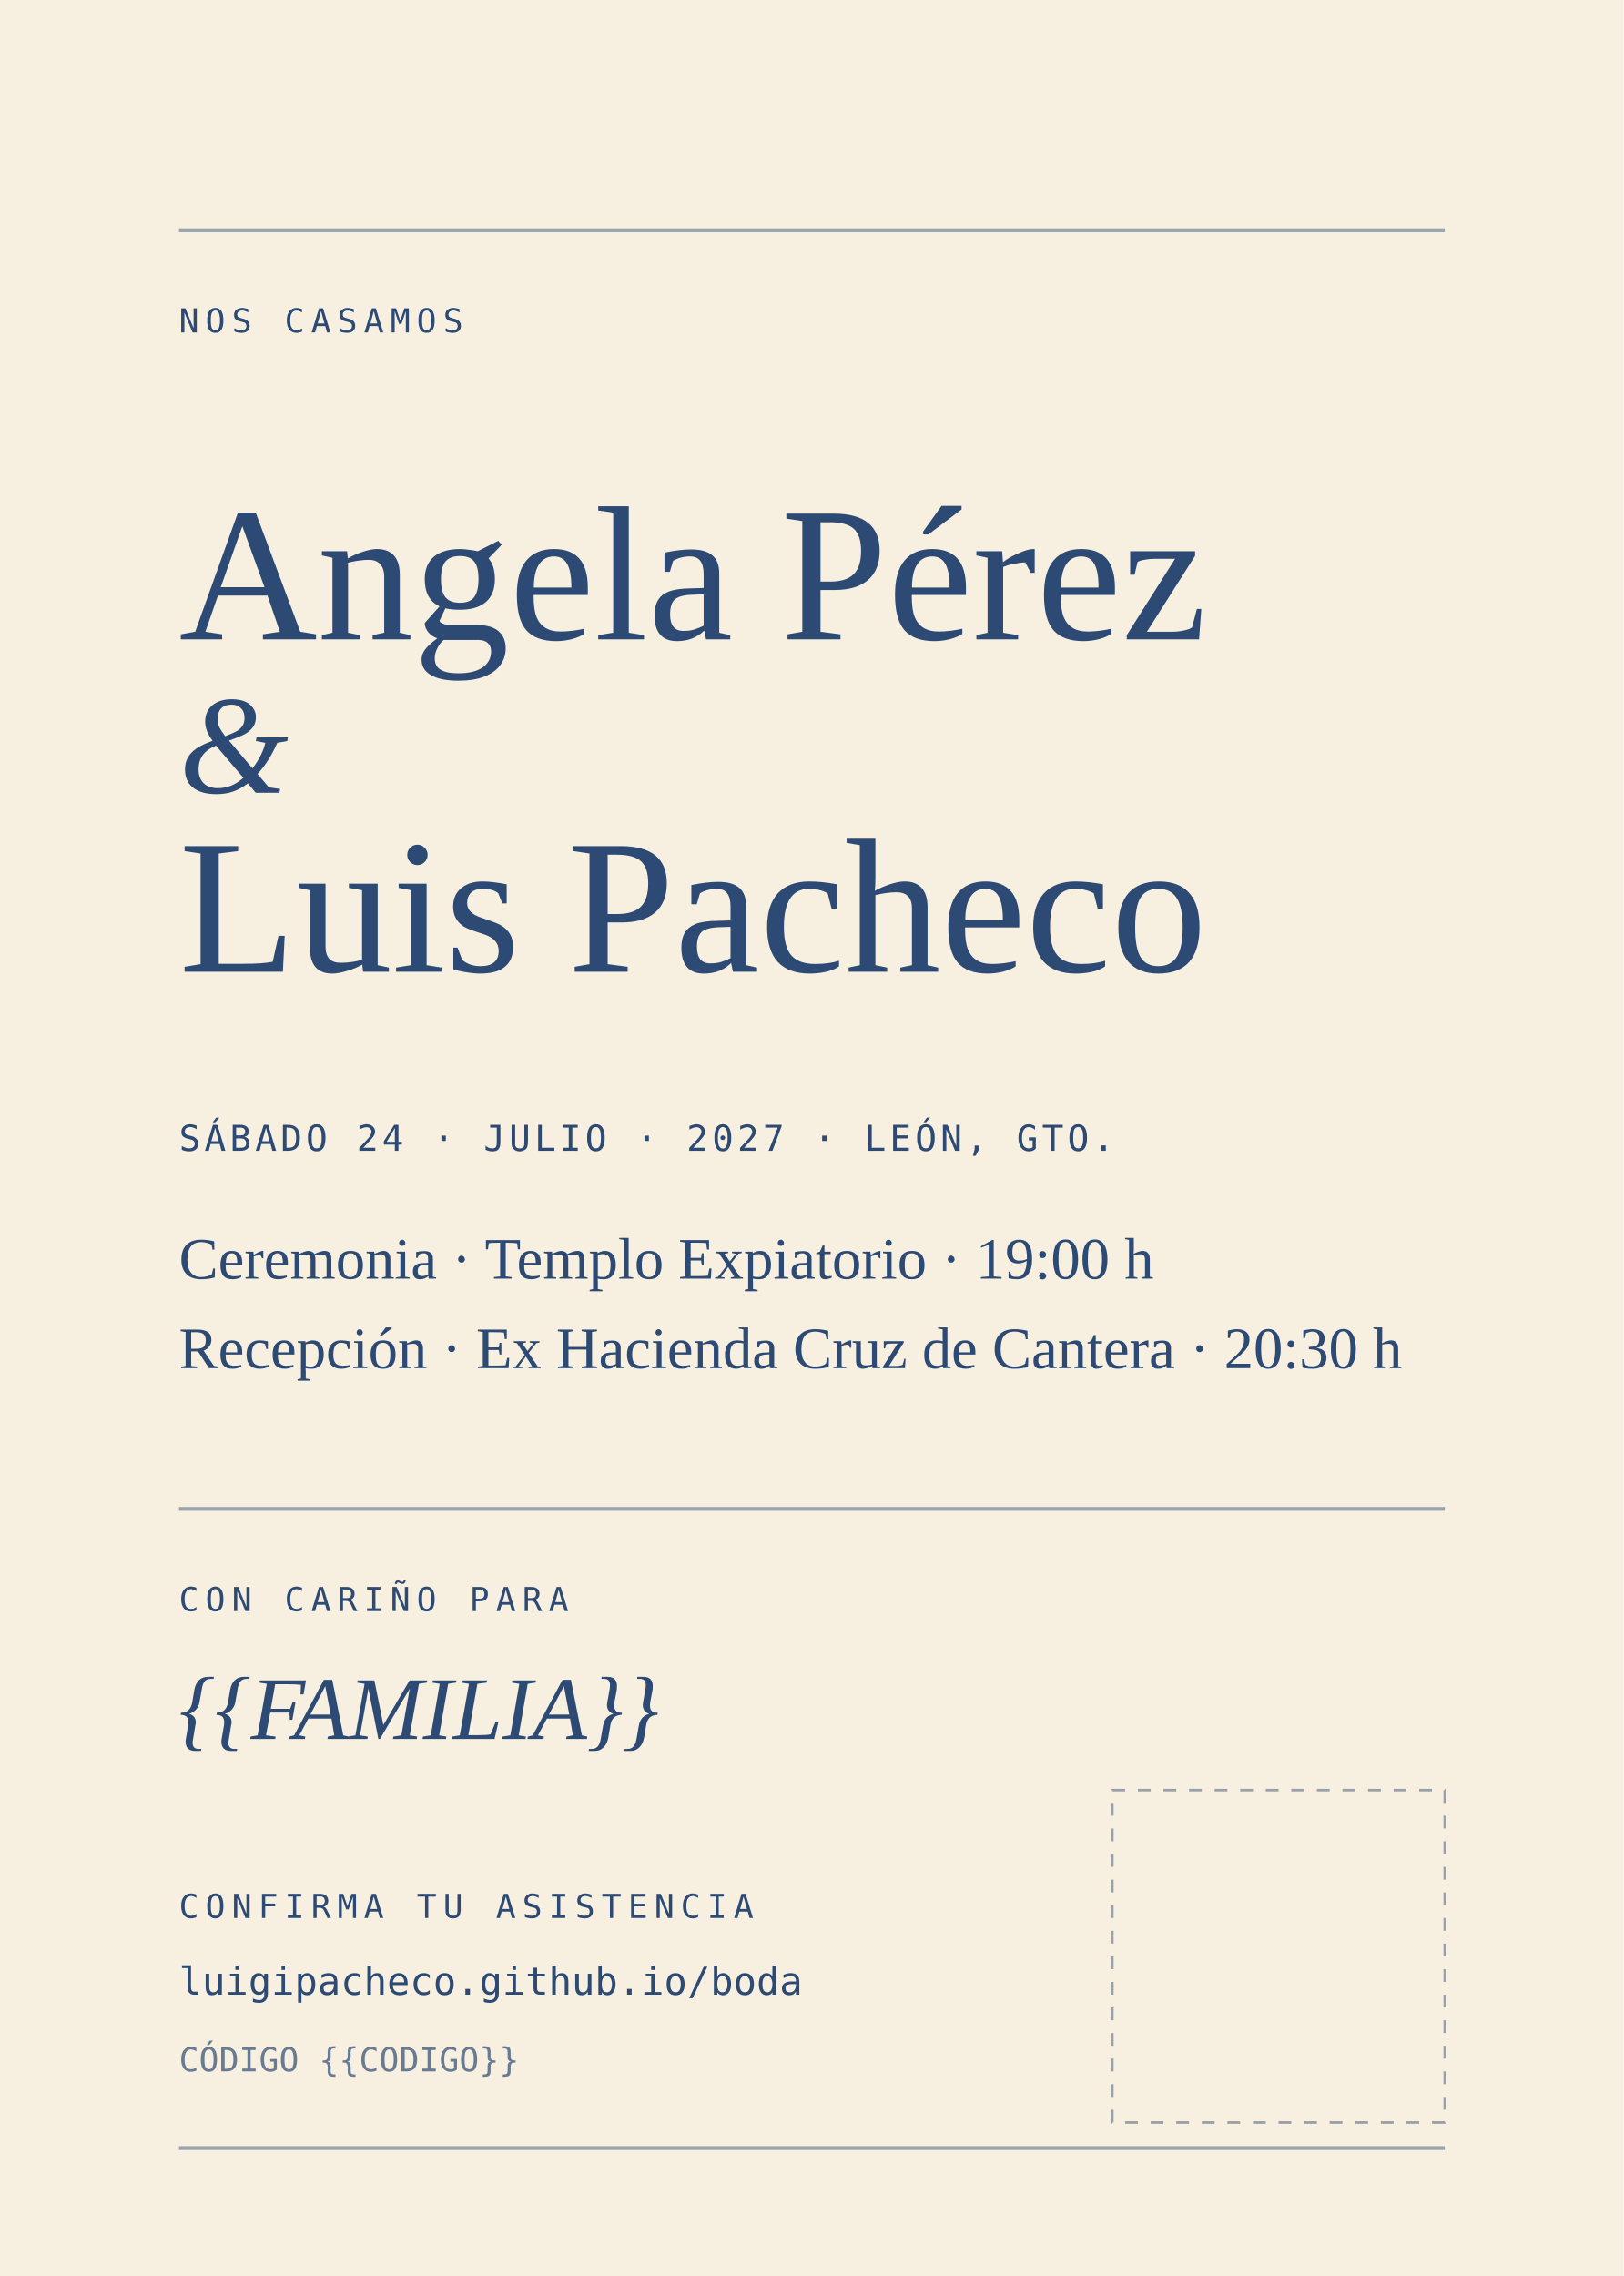
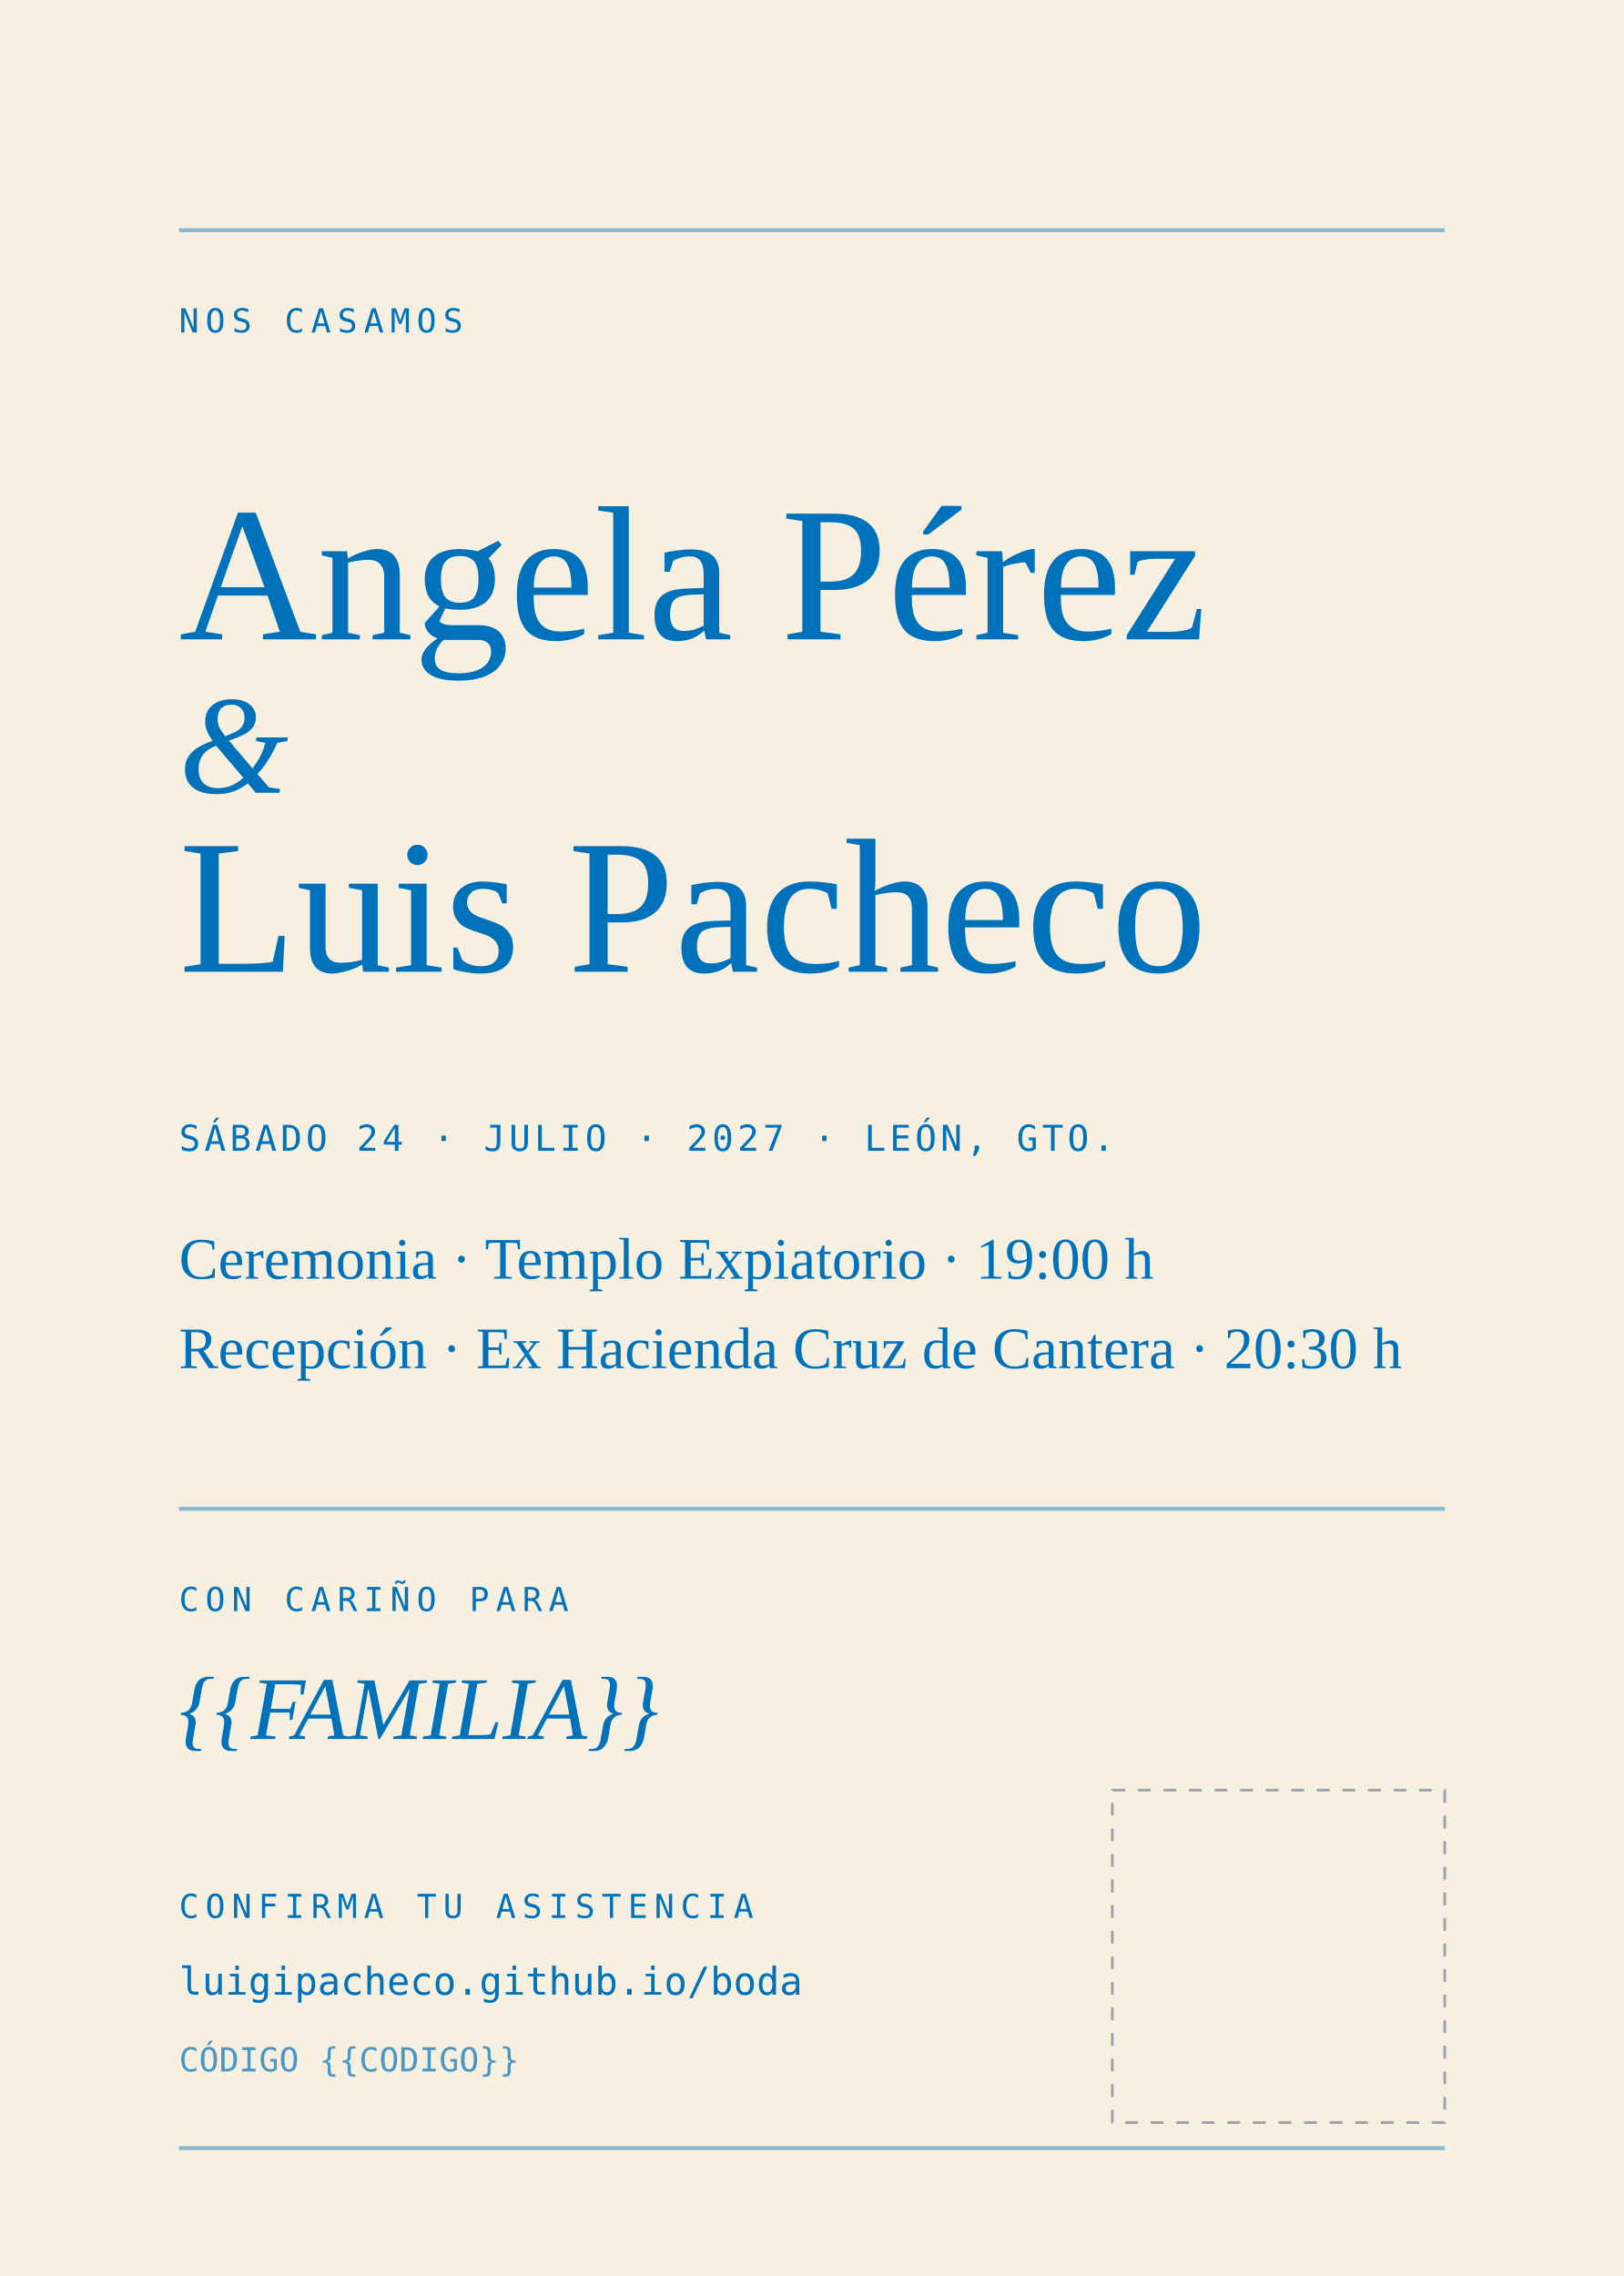
<svg xmlns="http://www.w3.org/2000/svg" width="127mm" height="178mm" viewBox="0 0 127 178">
  <defs>
    <style>
      .serif { font-family: "Cormorant Garamond", Georgia, "Times New Roman", serif; }
      .mono  { font-family: "IBM Plex Mono", Menlo, Consolas, monospace; }
-       .ink   { fill: #2c4a73; }
-       .blue  { fill: #2c4a73; }
-       .muted { fill: #2c4a73; fill-opacity: 0.7; }
+       .ink   { fill: #0072bb; }
+       .blue  { fill: #0072bb; }
+       .muted { fill: #0072bb; fill-opacity: 0.7; }
    </style>
  </defs>
  <rect width="127" height="178" fill="#f7efdf" />
-   <line x1="14" y1="18" x2="113" y2="18" stroke="#2c4a73" stroke-opacity="0.45" stroke-width="0.3" />
+   <line x1="14" y1="18" x2="113" y2="18" stroke="#0072bb" stroke-opacity="0.45" stroke-width="0.3" />
  <text x="14" y="26" class="mono blue" font-size="2.6" letter-spacing="0.5">NOS CASAMOS</text>
  <text x="14" y="50" class="serif ink" font-size="15" font-weight="300">Angela Pérez</text>
  <text x="14" y="62" class="serif ink" font-size="11" font-style="italic">&amp;</text>
  <text x="14" y="76" class="serif ink" font-size="15" font-weight="300">Luis Pacheco</text>
  <text x="14" y="90" class="mono ink" font-size="2.8" letter-spacing="0.3">SÁBADO 24 · JULIO · 2027 · LEÓN, GTO.</text>
  <text x="14" y="100" class="serif ink" font-size="4.6">Ceremonia · Templo Expiatorio · 19:00 h</text>
  <text x="14" y="107" class="serif ink" font-size="4.6">Recepción · Ex Hacienda Cruz de Cantera · 20:30 h</text>
-   <line x1="14" y1="118" x2="113" y2="118" stroke="#2c4a73" stroke-opacity="0.45" stroke-width="0.3" />
+   <line x1="14" y1="118" x2="113" y2="118" stroke="#0072bb" stroke-opacity="0.45" stroke-width="0.3" />
  <text x="14" y="126" class="mono blue" font-size="2.6" letter-spacing="0.5">CON CARIÑO PARA</text>
  <text x="14" y="136" class="serif ink" font-size="7" font-style="italic">{{FAMILIA}}</text>
  <rect id="qr" x="87" y="140" width="26" height="26" fill="none" stroke="#9aa0a8" stroke-width="0.2" stroke-dasharray="1 1" />
  <text x="14" y="150" class="mono blue" font-size="2.6" letter-spacing="0.5">CONFIRMA TU ASISTENCIA</text>
  <text x="14" y="156" class="mono ink" font-size="3">luigipacheco.github.io/boda</text>
  <text x="14" y="162" class="mono muted" font-size="2.6">CÓDIGO  {{CODIGO}}</text>
-   <line x1="14" y1="168" x2="113" y2="168" stroke="#2c4a73" stroke-opacity="0.45" stroke-width="0.3" />
+   <line x1="14" y1="168" x2="113" y2="168" stroke="#0072bb" stroke-opacity="0.45" stroke-width="0.3" />
</svg>
